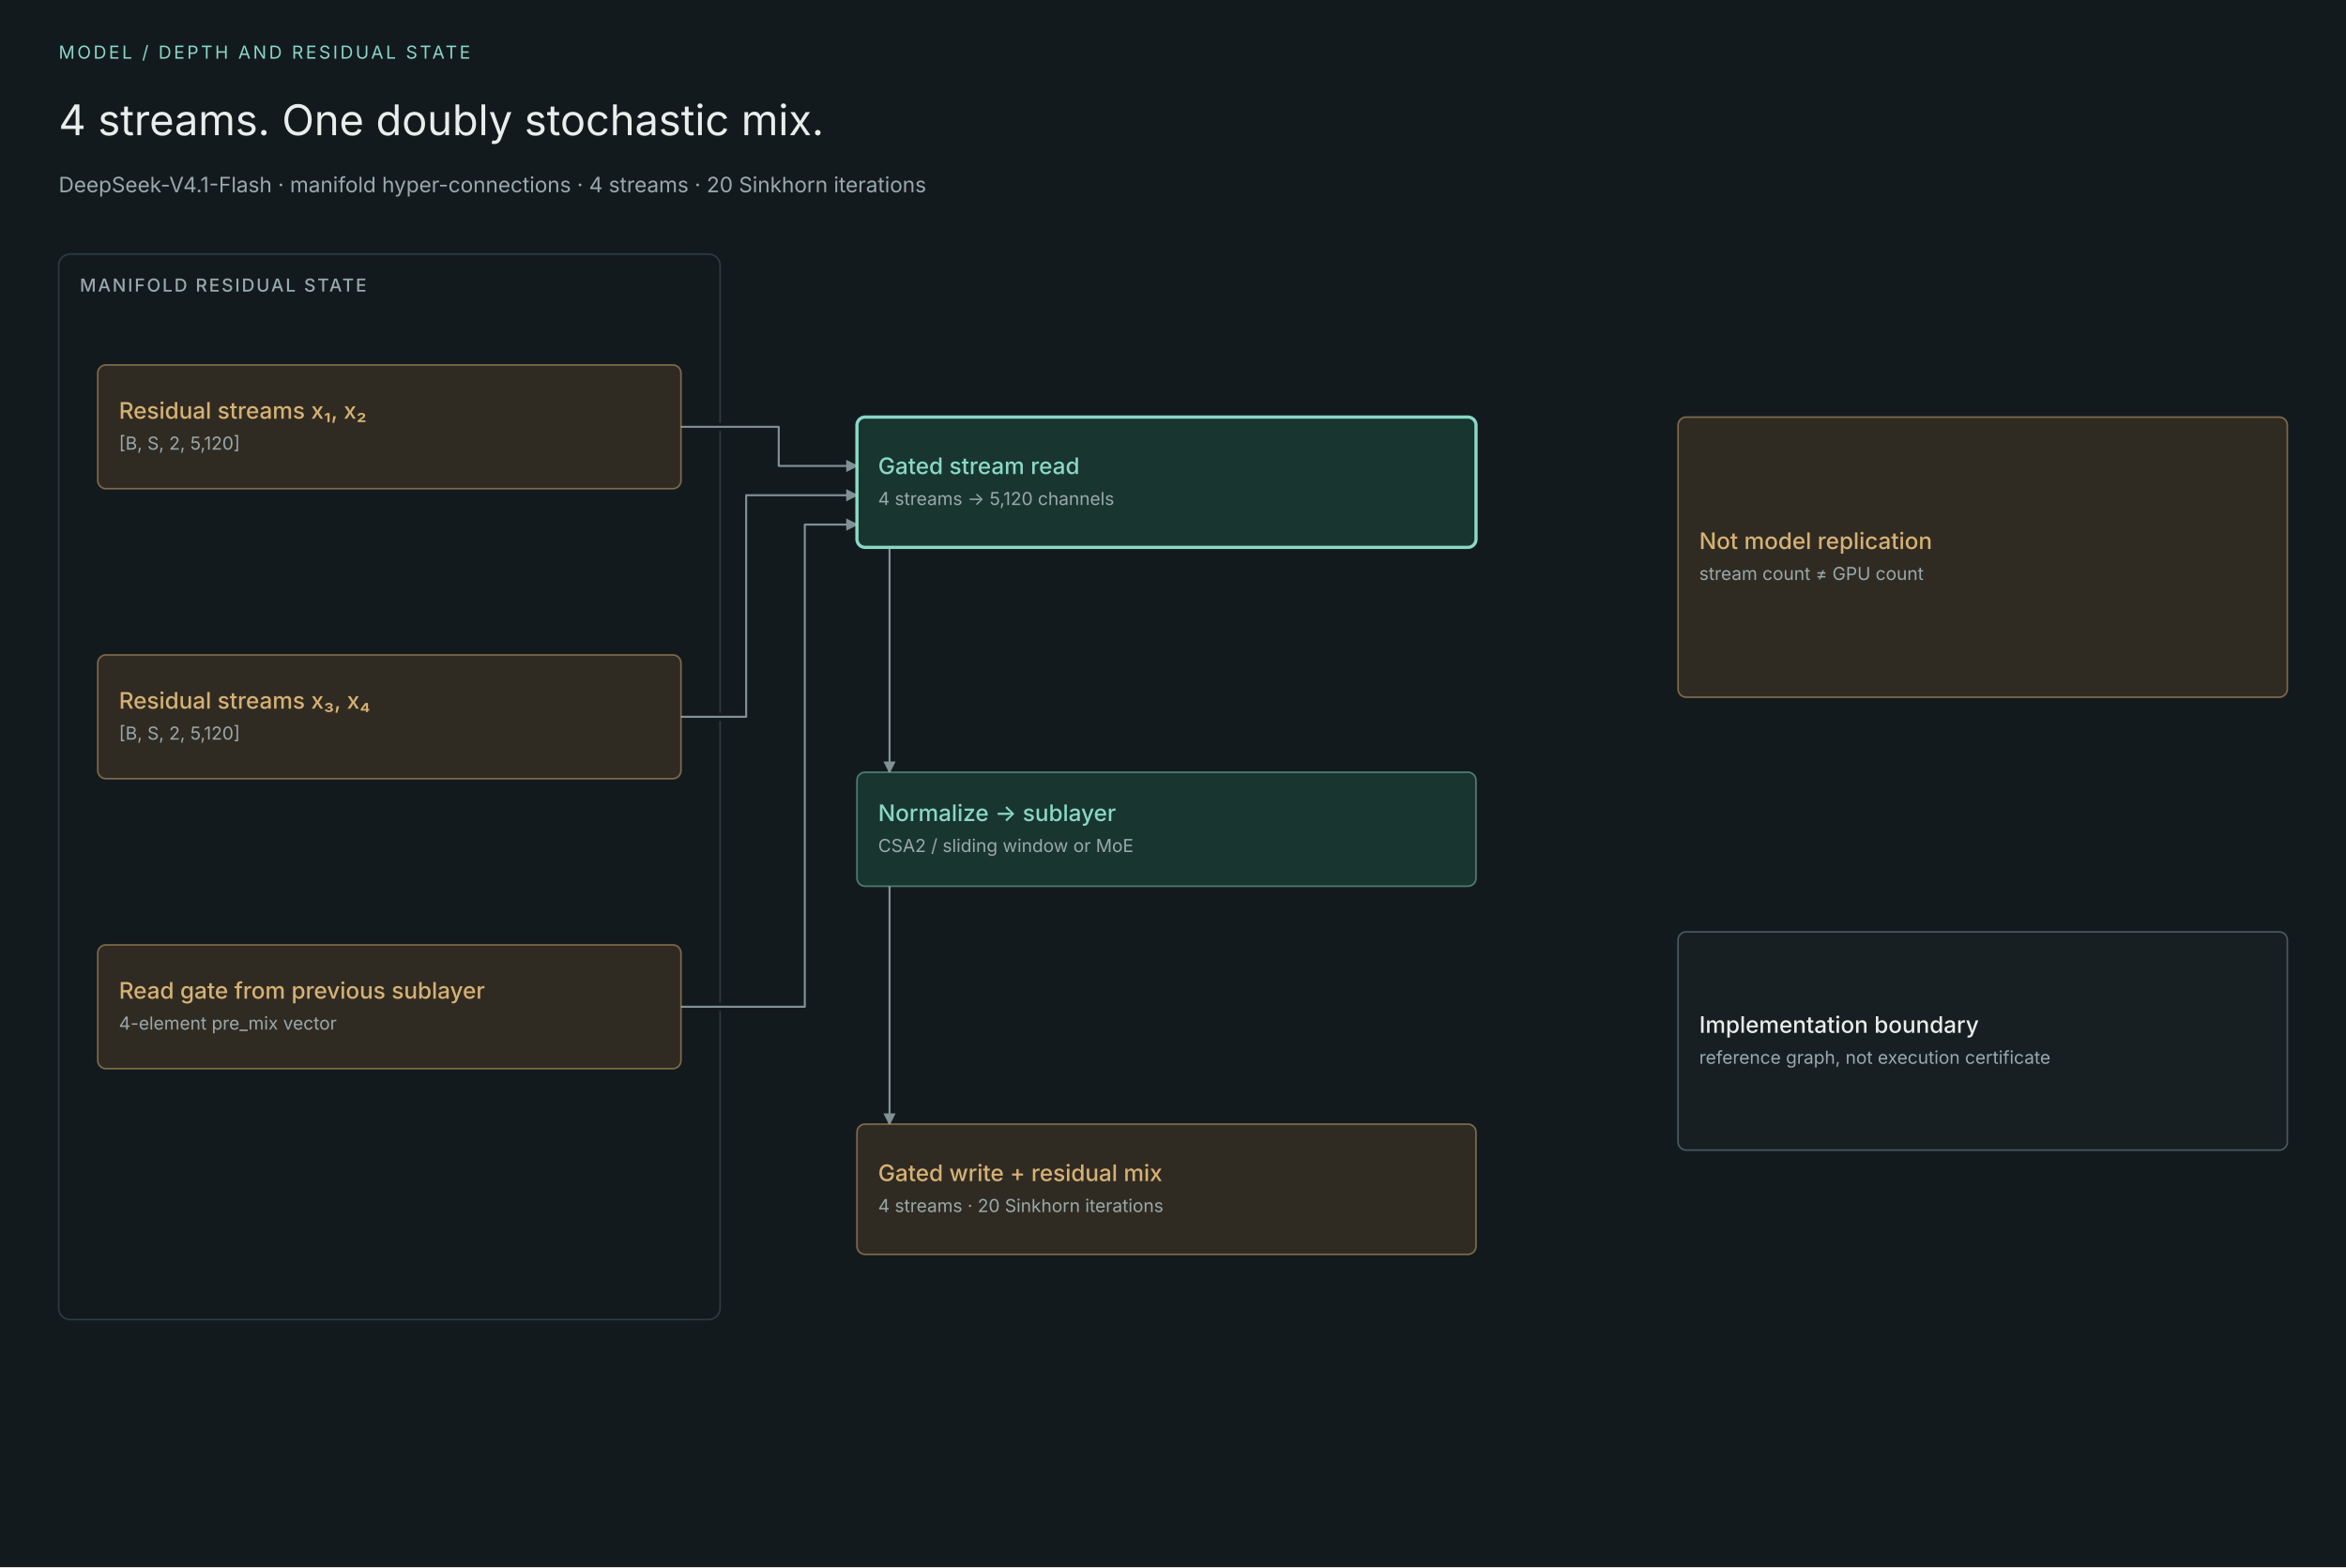
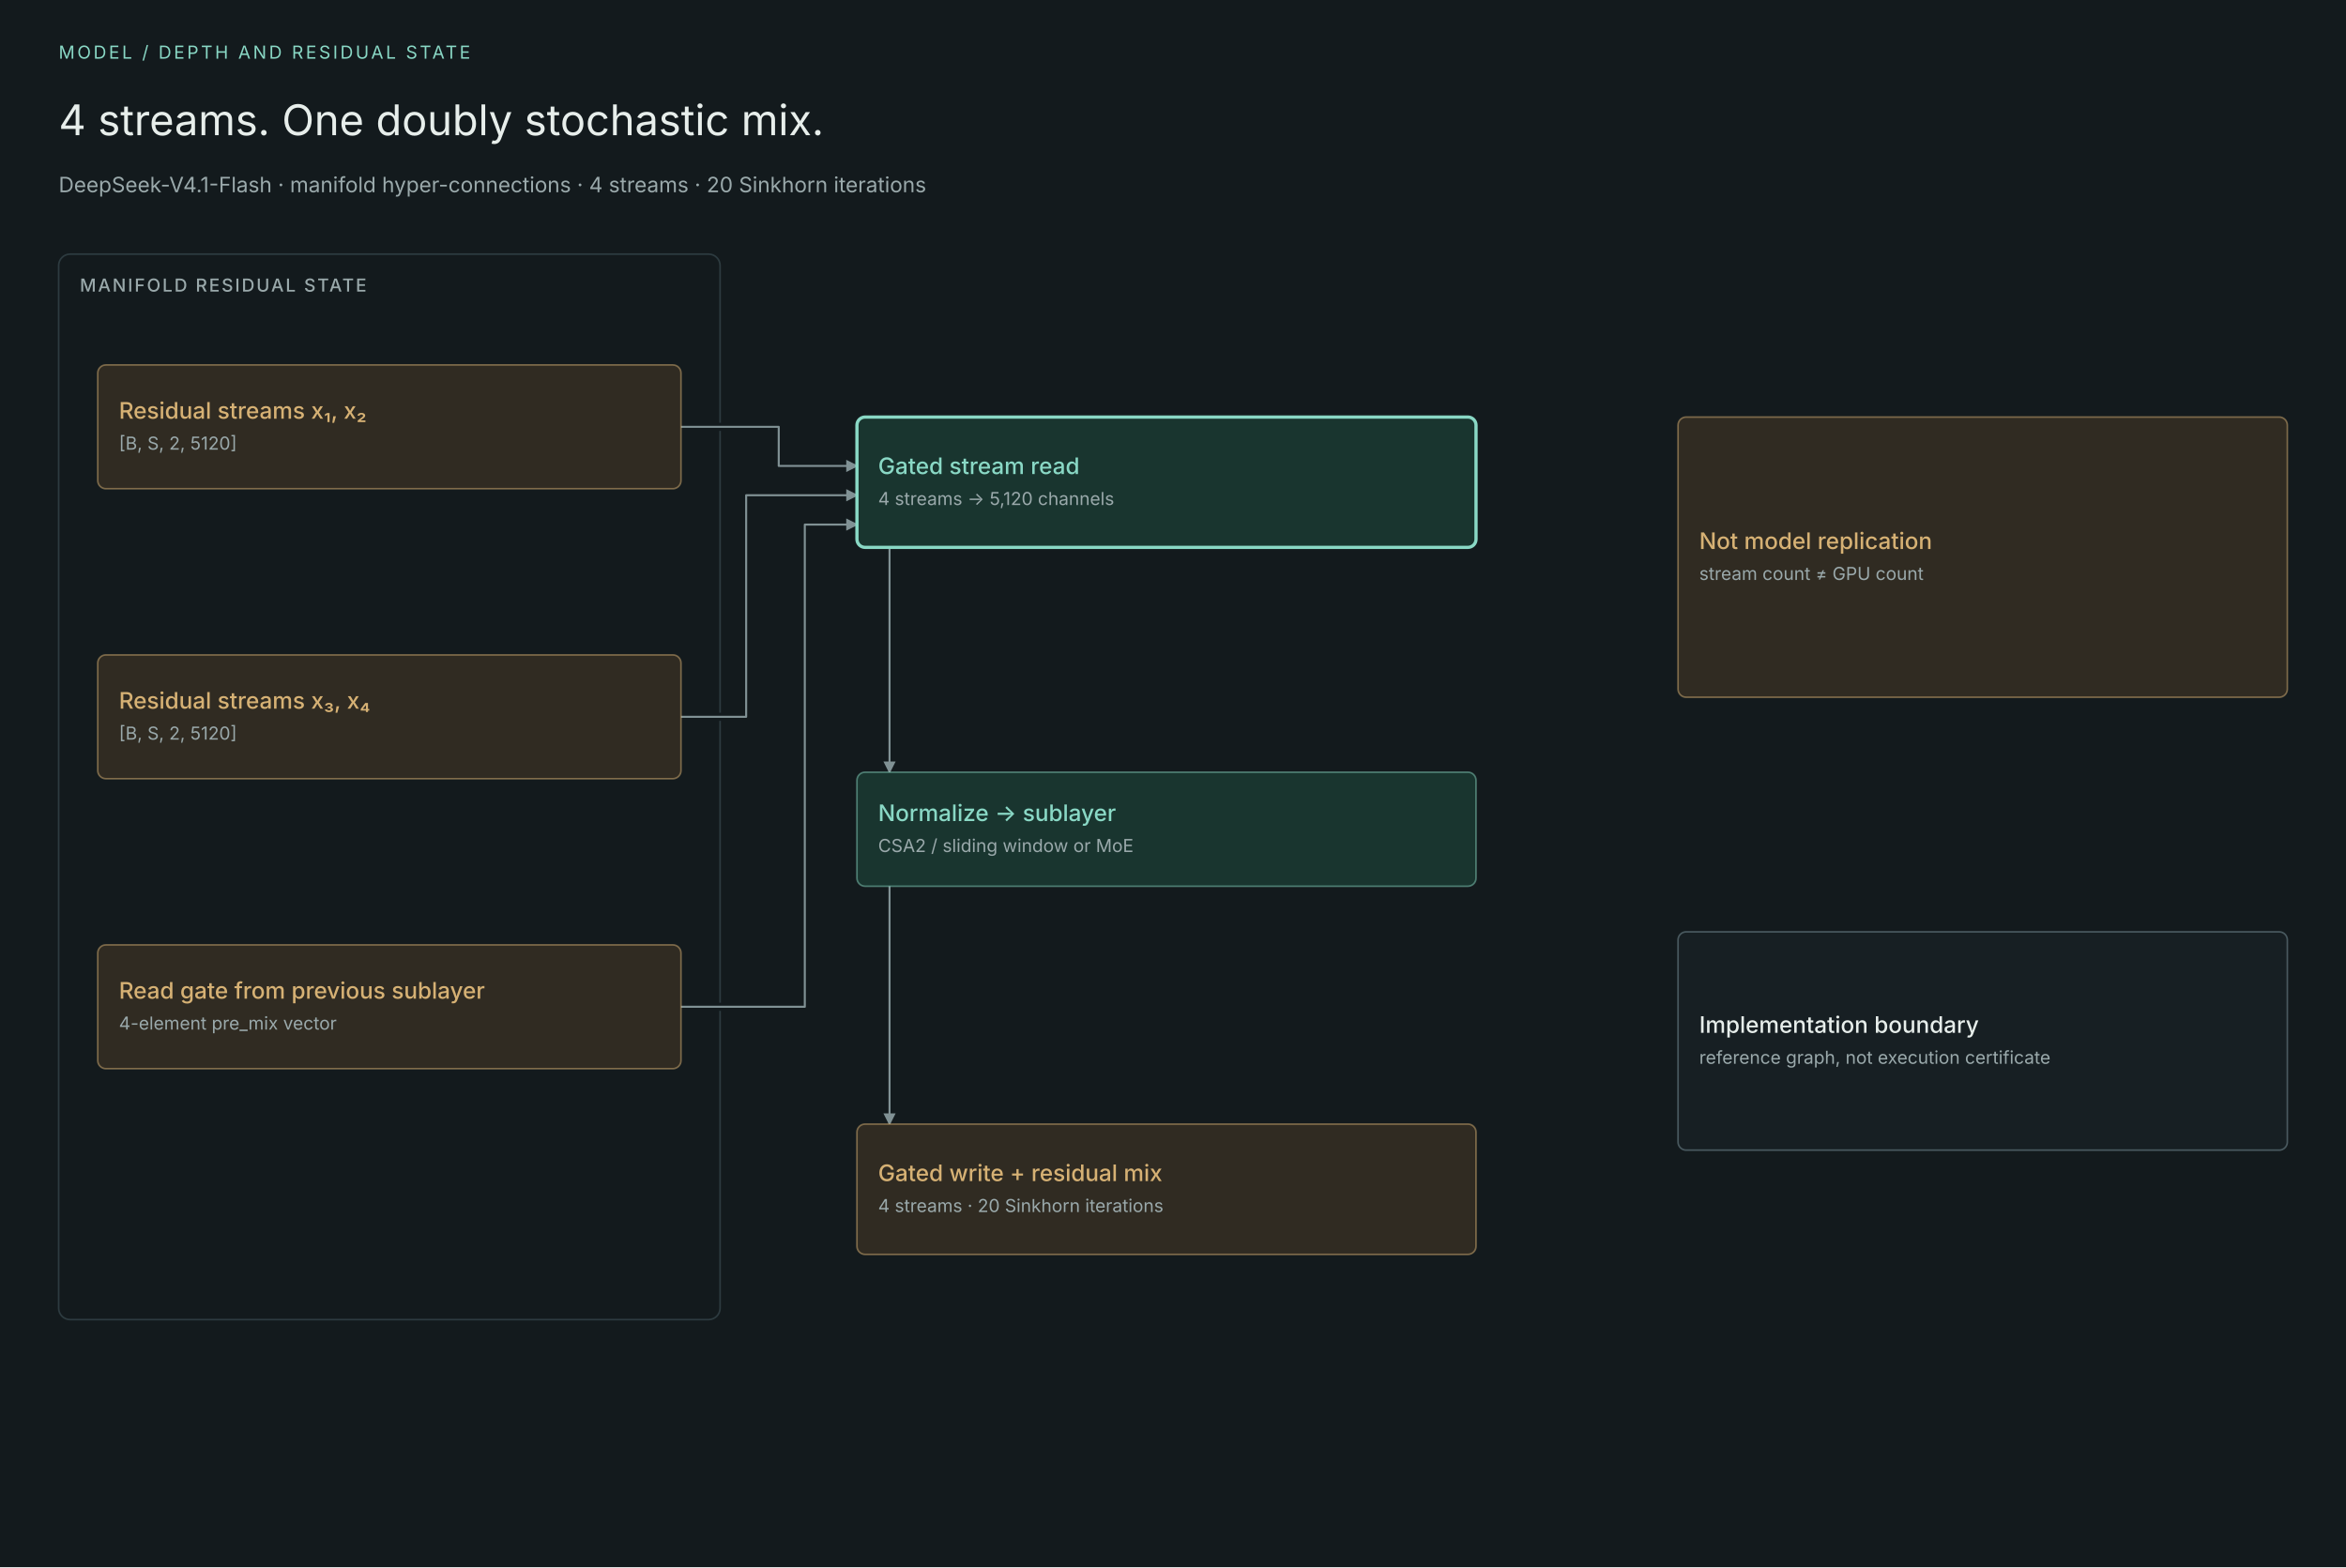
<svg xmlns="http://www.w3.org/2000/svg" class="schematic" id="schematic" viewBox="0 0 1440 962" role="group" aria-label="DeepSeek V4.1 Flash Architecture schematic" style="fill:rgb(0, 0, 0);fill-opacity:1;stroke:none;stroke-width:1px;stroke-opacity:1;stroke-dasharray:none;stroke-linecap:butt;stroke-linejoin:miter;font-family:Inter, -apple-system, &quot;system-ui&quot;, &quot;Segoe UI&quot;, Arial, sans-serif;font-size:14px;font-weight:400;letter-spacing:normal;text-anchor:start;opacity:1" width="1440" height="962">
  <defs style="fill:rgb(0, 0, 0);fill-opacity:1;stroke:none;stroke-width:1px;stroke-opacity:1;stroke-dasharray:none;stroke-linecap:butt;stroke-linejoin:miter;font-family:Inter, -apple-system, &quot;system-ui&quot;, &quot;Segoe UI&quot;, Arial, sans-serif;font-size:14px;font-weight:400;letter-spacing:normal;text-anchor:start;opacity:1">
    <marker id="arrow-flow" viewBox="0 0 8 8" refX="7" refY="4" markerWidth="6" markerHeight="6" orient="auto-start-reverse" style="fill:rgb(0, 0, 0);fill-opacity:1;stroke:none;stroke-width:1px;stroke-opacity:1;stroke-dasharray:none;stroke-linecap:butt;stroke-linejoin:miter;font-family:Inter, -apple-system, &quot;system-ui&quot;, &quot;Segoe UI&quot;, Arial, sans-serif;font-size:14px;font-weight:400;letter-spacing:normal;text-anchor:start;opacity:1">
      <path d="M 0 0 L 8 4 L 0 8 Z" style="fill:rgb(128, 145, 148);fill-opacity:1;stroke:none;stroke-width:1px;stroke-opacity:1;stroke-dasharray:none;stroke-linecap:butt;stroke-linejoin:miter;font-family:Inter, -apple-system, &quot;system-ui&quot;, &quot;Segoe UI&quot;, Arial, sans-serif;font-size:14px;font-weight:400;letter-spacing:normal;text-anchor:start;opacity:1" />
    </marker>
    <marker id="arrow-state" viewBox="0 0 8 8" refX="7" refY="4" markerWidth="6" markerHeight="6" orient="auto-start-reverse" style="fill:rgb(0, 0, 0);fill-opacity:1;stroke:none;stroke-width:1px;stroke-opacity:1;stroke-dasharray:none;stroke-linecap:butt;stroke-linejoin:miter;font-family:Inter, -apple-system, &quot;system-ui&quot;, &quot;Segoe UI&quot;, Arial, sans-serif;font-size:14px;font-weight:400;letter-spacing:normal;text-anchor:start;opacity:1">
      <path d="M 0 0 L 8 4 L 0 8 Z" style="fill:rgb(214, 177, 116);fill-opacity:1;stroke:none;stroke-width:1px;stroke-opacity:1;stroke-dasharray:none;stroke-linecap:butt;stroke-linejoin:miter;font-family:Inter, -apple-system, &quot;system-ui&quot;, &quot;Segoe UI&quot;, Arial, sans-serif;font-size:14px;font-weight:400;letter-spacing:normal;text-anchor:start;opacity:1" />
    </marker>
    <marker id="arrow-residual" viewBox="0 0 8 8" refX="7" refY="4" markerWidth="6" markerHeight="6" orient="auto-start-reverse" style="fill:rgb(0, 0, 0);fill-opacity:1;stroke:none;stroke-width:1px;stroke-opacity:1;stroke-dasharray:none;stroke-linecap:butt;stroke-linejoin:miter;font-family:Inter, -apple-system, &quot;system-ui&quot;, &quot;Segoe UI&quot;, Arial, sans-serif;font-size:14px;font-weight:400;letter-spacing:normal;text-anchor:start;opacity:1">
      <path d="M 0 0 L 8 4 L 0 8 Z" style="fill:rgb(128, 145, 148);fill-opacity:1;stroke:none;stroke-width:1px;stroke-opacity:1;stroke-dasharray:none;stroke-linecap:butt;stroke-linejoin:miter;font-family:Inter, -apple-system, &quot;system-ui&quot;, &quot;Segoe UI&quot;, Arial, sans-serif;font-size:14px;font-weight:400;letter-spacing:normal;text-anchor:start;opacity:1" />
    </marker>
    <marker id="arrow-comm" viewBox="0 0 8 8" refX="7" refY="4" markerWidth="6" markerHeight="6" orient="auto-start-reverse" style="fill:rgb(0, 0, 0);fill-opacity:1;stroke:none;stroke-width:1px;stroke-opacity:1;stroke-dasharray:none;stroke-linecap:butt;stroke-linejoin:miter;font-family:Inter, -apple-system, &quot;system-ui&quot;, &quot;Segoe UI&quot;, Arial, sans-serif;font-size:14px;font-weight:400;letter-spacing:normal;text-anchor:start;opacity:1">
      <path d="M 0 0 L 8 4 L 0 8 Z" style="fill:rgb(183, 167, 228);fill-opacity:1;stroke:none;stroke-width:1px;stroke-opacity:1;stroke-dasharray:none;stroke-linecap:butt;stroke-linejoin:miter;font-family:Inter, -apple-system, &quot;system-ui&quot;, &quot;Segoe UI&quot;, Arial, sans-serif;font-size:14px;font-weight:400;letter-spacing:normal;text-anchor:start;opacity:1" />
    </marker>
    <marker id="arrow-control" viewBox="0 0 8 8" refX="7" refY="4" markerWidth="6" markerHeight="6" orient="auto-start-reverse" style="fill:rgb(0, 0, 0);fill-opacity:1;stroke:none;stroke-width:1px;stroke-opacity:1;stroke-dasharray:none;stroke-linecap:butt;stroke-linejoin:miter;font-family:Inter, -apple-system, &quot;system-ui&quot;, &quot;Segoe UI&quot;, Arial, sans-serif;font-size:14px;font-weight:400;letter-spacing:normal;text-anchor:start;opacity:1">
      <path d="M 0 0 L 8 4 L 0 8 Z" style="fill:rgb(128, 145, 148);fill-opacity:1;stroke:none;stroke-width:1px;stroke-opacity:1;stroke-dasharray:none;stroke-linecap:butt;stroke-linejoin:miter;font-family:Inter, -apple-system, &quot;system-ui&quot;, &quot;Segoe UI&quot;, Arial, sans-serif;font-size:14px;font-weight:400;letter-spacing:normal;text-anchor:start;opacity:1" />
    </marker>
    <marker id="arrow-delay" viewBox="0 0 8 8" refX="7" refY="4" markerWidth="6" markerHeight="6" orient="auto-start-reverse" style="fill:rgb(0, 0, 0);fill-opacity:1;stroke:none;stroke-width:1px;stroke-opacity:1;stroke-dasharray:none;stroke-linecap:butt;stroke-linejoin:miter;font-family:Inter, -apple-system, &quot;system-ui&quot;, &quot;Segoe UI&quot;, Arial, sans-serif;font-size:14px;font-weight:400;letter-spacing:normal;text-anchor:start;opacity:1">
      <path d="M 0 0 L 8 4 L 0 8 Z" style="fill:rgb(214, 177, 116);fill-opacity:1;stroke:none;stroke-width:1px;stroke-opacity:1;stroke-dasharray:none;stroke-linecap:butt;stroke-linejoin:miter;font-family:Inter, -apple-system, &quot;system-ui&quot;, &quot;Segoe UI&quot;, Arial, sans-serif;font-size:14px;font-weight:400;letter-spacing:normal;text-anchor:start;opacity:1" />
    </marker>
    <marker id="arrow-host" viewBox="0 0 8 8" refX="7" refY="4" markerWidth="6" markerHeight="6" orient="auto-start-reverse" style="fill:rgb(0, 0, 0);fill-opacity:1;stroke:none;stroke-width:1px;stroke-opacity:1;stroke-dasharray:none;stroke-linecap:butt;stroke-linejoin:miter;font-family:Inter, -apple-system, &quot;system-ui&quot;, &quot;Segoe UI&quot;, Arial, sans-serif;font-size:14px;font-weight:400;letter-spacing:normal;text-anchor:start;opacity:1">
      <path d="M 0 0 L 8 4 L 0 8 Z" style="fill:rgb(128, 145, 148);fill-opacity:1;stroke:none;stroke-width:1px;stroke-opacity:1;stroke-dasharray:none;stroke-linecap:butt;stroke-linejoin:miter;font-family:Inter, -apple-system, &quot;system-ui&quot;, &quot;Segoe UI&quot;, Arial, sans-serif;font-size:14px;font-weight:400;letter-spacing:normal;text-anchor:start;opacity:1" />
    </marker>
    <marker id="arrow-nvlink" viewBox="0 0 8 8" refX="7" refY="4" markerWidth="6" markerHeight="6" orient="auto-start-reverse" style="fill:rgb(0, 0, 0);fill-opacity:1;stroke:none;stroke-width:1px;stroke-opacity:1;stroke-dasharray:none;stroke-linecap:butt;stroke-linejoin:miter;font-family:Inter, -apple-system, &quot;system-ui&quot;, &quot;Segoe UI&quot;, Arial, sans-serif;font-size:14px;font-weight:400;letter-spacing:normal;text-anchor:start;opacity:1">
      <path d="M 0 0 L 8 4 L 0 8 Z" style="fill:rgb(128, 145, 148);fill-opacity:1;stroke:none;stroke-width:1px;stroke-opacity:1;stroke-dasharray:none;stroke-linecap:butt;stroke-linejoin:miter;font-family:Inter, -apple-system, &quot;system-ui&quot;, &quot;Segoe UI&quot;, Arial, sans-serif;font-size:14px;font-weight:400;letter-spacing:normal;text-anchor:start;opacity:1" />
    </marker>
    <marker id="arrow-inactive" viewBox="0 0 8 8" refX="7" refY="4" markerWidth="6" markerHeight="6" orient="auto-start-reverse" style="fill:rgb(0, 0, 0);fill-opacity:1;stroke:none;stroke-width:1px;stroke-opacity:1;stroke-dasharray:none;stroke-linecap:butt;stroke-linejoin:miter;font-family:Inter, -apple-system, &quot;system-ui&quot;, &quot;Segoe UI&quot;, Arial, sans-serif;font-size:14px;font-weight:400;letter-spacing:normal;text-anchor:start;opacity:1">
      <path d="M 0 0 L 8 4 L 0 8 Z" style="fill:rgb(128, 145, 148);fill-opacity:1;stroke:none;stroke-width:1px;stroke-opacity:1;stroke-dasharray:none;stroke-linecap:butt;stroke-linejoin:miter;font-family:Inter, -apple-system, &quot;system-ui&quot;, &quot;Segoe UI&quot;, Arial, sans-serif;font-size:14px;font-weight:400;letter-spacing:normal;text-anchor:start;opacity:1" />
    </marker>
  </defs>
  <rect class="canvas-bg" width="1440" height="962" style="fill:rgb(19, 26, 29);fill-opacity:1;stroke:none;stroke-width:1px;stroke-opacity:1;stroke-dasharray:none;stroke-linecap:butt;stroke-linejoin:miter;font-family:Inter, -apple-system, &quot;system-ui&quot;, &quot;Segoe UI&quot;, Arial, sans-serif;font-size:14px;font-weight:400;letter-spacing:normal;text-anchor:start;opacity:1" />
  <g class="diagram-group" data-group="depth-state" style="fill:rgb(0, 0, 0);fill-opacity:1;stroke:none;stroke-width:1px;stroke-opacity:1;stroke-dasharray:none;stroke-linecap:butt;stroke-linejoin:miter;font-family:Inter, -apple-system, &quot;system-ui&quot;, &quot;Segoe UI&quot;, Arial, sans-serif;font-size:14px;font-weight:400;letter-spacing:normal;text-anchor:start;opacity:1">
    <rect class="group-box" x="36" y="156" width="406" height="654" rx="7" style="fill:none;fill-opacity:1;stroke:rgb(45, 59, 64);stroke-width:1px;stroke-opacity:1;stroke-dasharray:none;stroke-linecap:butt;stroke-linejoin:miter;font-family:Inter, -apple-system, &quot;system-ui&quot;, &quot;Segoe UI&quot;, Arial, sans-serif;font-size:14px;font-weight:400;letter-spacing:normal;text-anchor:start;opacity:1" />
    <text class="group-title" x="49" y="179" style="fill:rgb(154, 169, 171);fill-opacity:1;stroke:none;stroke-width:1px;stroke-opacity:1;stroke-dasharray:none;stroke-linecap:butt;stroke-linejoin:miter;font-family:Inter, -apple-system, &quot;system-ui&quot;, &quot;Segoe UI&quot;, Arial, sans-serif;font-size:11px;font-weight:500;letter-spacing:1.1px;text-anchor:start;opacity:1">MANIFOLD RESIDUAL STATE</text>
  </g>
  <g class="edge  " data-edge="wire-0" style="fill:rgb(0, 0, 0);fill-opacity:1;stroke:none;stroke-width:1px;stroke-opacity:1;stroke-dasharray:none;stroke-linecap:butt;stroke-linejoin:miter;font-family:Inter, -apple-system, &quot;system-ui&quot;, &quot;Segoe UI&quot;, Arial, sans-serif;font-size:14px;font-weight:400;letter-spacing:normal;text-anchor:start;opacity:1">
    <path class="wire-halo" d="M418 262 L478 262 L478 286 L526 286" style="fill:none;fill-opacity:1;stroke:rgb(19, 26, 29);stroke-width:5px;stroke-opacity:1;stroke-dasharray:none;stroke-linecap:butt;stroke-linejoin:round;font-family:Inter, -apple-system, &quot;system-ui&quot;, &quot;Segoe UI&quot;, Arial, sans-serif;font-size:14px;font-weight:400;letter-spacing:normal;text-anchor:start;opacity:1" />
    <path class="wire flow" d="M418 262 L478 262 L478 286 L526 286" marker-end="url(#arrow-flow)" style="fill:none;fill-opacity:1;stroke:rgb(128, 145, 148);stroke-width:1.25px;stroke-opacity:1;stroke-dasharray:none;stroke-linecap:round;stroke-linejoin:round;font-family:Inter, -apple-system, &quot;system-ui&quot;, &quot;Segoe UI&quot;, Arial, sans-serif;font-size:14px;font-weight:400;letter-spacing:normal;text-anchor:start;opacity:1" />
  </g>
  <g class="edge  " data-edge="wire-1" style="fill:rgb(0, 0, 0);fill-opacity:1;stroke:none;stroke-width:1px;stroke-opacity:1;stroke-dasharray:none;stroke-linecap:butt;stroke-linejoin:miter;font-family:Inter, -apple-system, &quot;system-ui&quot;, &quot;Segoe UI&quot;, Arial, sans-serif;font-size:14px;font-weight:400;letter-spacing:normal;text-anchor:start;opacity:1">
    <path class="wire-halo" d="M418 440 L458 440 L458 304 L526 304" style="fill:none;fill-opacity:1;stroke:rgb(19, 26, 29);stroke-width:5px;stroke-opacity:1;stroke-dasharray:none;stroke-linecap:butt;stroke-linejoin:round;font-family:Inter, -apple-system, &quot;system-ui&quot;, &quot;Segoe UI&quot;, Arial, sans-serif;font-size:14px;font-weight:400;letter-spacing:normal;text-anchor:start;opacity:1" />
    <path class="wire flow" d="M418 440 L458 440 L458 304 L526 304" marker-end="url(#arrow-flow)" style="fill:none;fill-opacity:1;stroke:rgb(128, 145, 148);stroke-width:1.25px;stroke-opacity:1;stroke-dasharray:none;stroke-linecap:round;stroke-linejoin:round;font-family:Inter, -apple-system, &quot;system-ui&quot;, &quot;Segoe UI&quot;, Arial, sans-serif;font-size:14px;font-weight:400;letter-spacing:normal;text-anchor:start;opacity:1" />
  </g>
  <g class="edge  " data-edge="wire-2" style="fill:rgb(0, 0, 0);fill-opacity:1;stroke:none;stroke-width:1px;stroke-opacity:1;stroke-dasharray:none;stroke-linecap:butt;stroke-linejoin:miter;font-family:Inter, -apple-system, &quot;system-ui&quot;, &quot;Segoe UI&quot;, Arial, sans-serif;font-size:14px;font-weight:400;letter-spacing:normal;text-anchor:start;opacity:1">
    <path class="wire-halo" d="M418 618 L494 618 L494 322 L526 322" style="fill:none;fill-opacity:1;stroke:rgb(19, 26, 29);stroke-width:5px;stroke-opacity:1;stroke-dasharray:none;stroke-linecap:butt;stroke-linejoin:round;font-family:Inter, -apple-system, &quot;system-ui&quot;, &quot;Segoe UI&quot;, Arial, sans-serif;font-size:14px;font-weight:400;letter-spacing:normal;text-anchor:start;opacity:1" />
    <path class="wire flow" d="M418 618 L494 618 L494 322 L526 322" marker-end="url(#arrow-flow)" style="fill:none;fill-opacity:1;stroke:rgb(128, 145, 148);stroke-width:1.25px;stroke-opacity:1;stroke-dasharray:none;stroke-linecap:round;stroke-linejoin:round;font-family:Inter, -apple-system, &quot;system-ui&quot;, &quot;Segoe UI&quot;, Arial, sans-serif;font-size:14px;font-weight:400;letter-spacing:normal;text-anchor:start;opacity:1" />
  </g>
  <g class="edge  " data-edge="wire-3" style="fill:rgb(0, 0, 0);fill-opacity:1;stroke:none;stroke-width:1px;stroke-opacity:1;stroke-dasharray:none;stroke-linecap:butt;stroke-linejoin:miter;font-family:Inter, -apple-system, &quot;system-ui&quot;, &quot;Segoe UI&quot;, Arial, sans-serif;font-size:14px;font-weight:400;letter-spacing:normal;text-anchor:start;opacity:1">
    <path class="wire-halo" d="M546 336 L546 474" style="fill:none;fill-opacity:1;stroke:rgb(19, 26, 29);stroke-width:5px;stroke-opacity:1;stroke-dasharray:none;stroke-linecap:butt;stroke-linejoin:round;font-family:Inter, -apple-system, &quot;system-ui&quot;, &quot;Segoe UI&quot;, Arial, sans-serif;font-size:14px;font-weight:400;letter-spacing:normal;text-anchor:start;opacity:1" />
    <path class="wire flow" d="M546 336 L546 474" marker-end="url(#arrow-flow)" style="fill:none;fill-opacity:1;stroke:rgb(128, 145, 148);stroke-width:1.25px;stroke-opacity:1;stroke-dasharray:none;stroke-linecap:round;stroke-linejoin:round;font-family:Inter, -apple-system, &quot;system-ui&quot;, &quot;Segoe UI&quot;, Arial, sans-serif;font-size:14px;font-weight:400;letter-spacing:normal;text-anchor:start;opacity:1" />
  </g>
  <g class="edge  " data-edge="wire-4" style="fill:rgb(0, 0, 0);fill-opacity:1;stroke:none;stroke-width:1px;stroke-opacity:1;stroke-dasharray:none;stroke-linecap:butt;stroke-linejoin:miter;font-family:Inter, -apple-system, &quot;system-ui&quot;, &quot;Segoe UI&quot;, Arial, sans-serif;font-size:14px;font-weight:400;letter-spacing:normal;text-anchor:start;opacity:1">
    <path class="wire-halo" d="M546 544 L546 690" style="fill:none;fill-opacity:1;stroke:rgb(19, 26, 29);stroke-width:5px;stroke-opacity:1;stroke-dasharray:none;stroke-linecap:butt;stroke-linejoin:round;font-family:Inter, -apple-system, &quot;system-ui&quot;, &quot;Segoe UI&quot;, Arial, sans-serif;font-size:14px;font-weight:400;letter-spacing:normal;text-anchor:start;opacity:1" />
    <path class="wire flow" d="M546 544 L546 690" marker-end="url(#arrow-flow)" style="fill:none;fill-opacity:1;stroke:rgb(128, 145, 148);stroke-width:1.25px;stroke-opacity:1;stroke-dasharray:none;stroke-linecap:round;stroke-linejoin:round;font-family:Inter, -apple-system, &quot;system-ui&quot;, &quot;Segoe UI&quot;, Arial, sans-serif;font-size:14px;font-weight:400;letter-spacing:normal;text-anchor:start;opacity:1" />
  </g>
-   <g class="node op state    " data-node="depth-0" role="button" aria-label="Residual streams x₁, x₂ — [B, S, 2, 5,120]" style="fill:rgb(0, 0, 0);fill-opacity:1;stroke:none;stroke-width:1px;stroke-opacity:1;stroke-dasharray:none;stroke-linecap:butt;stroke-linejoin:miter;font-family:Inter, -apple-system, &quot;system-ui&quot;, &quot;Segoe UI&quot;, Arial, sans-serif;font-size:14px;font-weight:400;letter-spacing:normal;text-anchor:start;opacity:1">
+   <g class="node op state    " data-node="depth-0" role="button" aria-label="Residual streams x₁, x₂ — [B, S, 2, 5120]" style="fill:rgb(0, 0, 0);fill-opacity:1;stroke:none;stroke-width:1px;stroke-opacity:1;stroke-dasharray:none;stroke-linecap:butt;stroke-linejoin:miter;font-family:Inter, -apple-system, &quot;system-ui&quot;, &quot;Segoe UI&quot;, Arial, sans-serif;font-size:14px;font-weight:400;letter-spacing:normal;text-anchor:start;opacity:1">
    <rect class="node-box" x="60" y="224" width="358" height="76" rx="5" style="fill:rgb(48, 43, 34);fill-opacity:1;stroke:rgb(214, 177, 116);stroke-width:1px;stroke-opacity:0.5;stroke-dasharray:none;stroke-linecap:butt;stroke-linejoin:miter;font-family:Inter, -apple-system, &quot;system-ui&quot;, &quot;Segoe UI&quot;, Arial, sans-serif;font-size:14px;font-weight:400;letter-spacing:normal;text-anchor:start;opacity:1" />
    <text class="node-title" x="73" y="257" style="fill:rgb(214, 177, 116);fill-opacity:1;stroke:none;stroke-width:1px;stroke-opacity:1;stroke-dasharray:none;stroke-linecap:butt;stroke-linejoin:miter;font-family:Inter, -apple-system, &quot;system-ui&quot;, &quot;Segoe UI&quot;, Arial, sans-serif;font-size:14px;font-weight:550;letter-spacing:normal;text-anchor:start;opacity:1">Residual streams x₁, x₂</text>
-     <text class="node-sub" x="73" y="276" style="fill:rgb(154, 169, 171);fill-opacity:1;stroke:none;stroke-width:1px;stroke-opacity:1;stroke-dasharray:none;stroke-linecap:butt;stroke-linejoin:miter;font-family:Inter, -apple-system, &quot;system-ui&quot;, &quot;Segoe UI&quot;, Arial, sans-serif;font-size:11px;font-weight:400;letter-spacing:normal;text-anchor:start;opacity:1">[B, S, 2, 5,120]</text>
+     <text class="node-sub" x="73" y="276" style="fill:rgb(154, 169, 171);fill-opacity:1;stroke:none;stroke-width:1px;stroke-opacity:1;stroke-dasharray:none;stroke-linecap:butt;stroke-linejoin:miter;font-family:Inter, -apple-system, &quot;system-ui&quot;, &quot;Segoe UI&quot;, Arial, sans-serif;font-size:11px;font-weight:400;letter-spacing:normal;text-anchor:start;opacity:1">[B, S, 2, 5120]</text>
  </g>
-   <g class="node op state    " data-node="depth-1" role="button" aria-label="Residual streams x₃, x₄ — [B, S, 2, 5,120]" style="fill:rgb(0, 0, 0);fill-opacity:1;stroke:none;stroke-width:1px;stroke-opacity:1;stroke-dasharray:none;stroke-linecap:butt;stroke-linejoin:miter;font-family:Inter, -apple-system, &quot;system-ui&quot;, &quot;Segoe UI&quot;, Arial, sans-serif;font-size:14px;font-weight:400;letter-spacing:normal;text-anchor:start;opacity:1">
+   <g class="node op state    " data-node="depth-1" role="button" aria-label="Residual streams x₃, x₄ — [B, S, 2, 5120]" style="fill:rgb(0, 0, 0);fill-opacity:1;stroke:none;stroke-width:1px;stroke-opacity:1;stroke-dasharray:none;stroke-linecap:butt;stroke-linejoin:miter;font-family:Inter, -apple-system, &quot;system-ui&quot;, &quot;Segoe UI&quot;, Arial, sans-serif;font-size:14px;font-weight:400;letter-spacing:normal;text-anchor:start;opacity:1">
    <rect class="node-box" x="60" y="402" width="358" height="76" rx="5" style="fill:rgb(48, 43, 34);fill-opacity:1;stroke:rgb(214, 177, 116);stroke-width:1px;stroke-opacity:0.5;stroke-dasharray:none;stroke-linecap:butt;stroke-linejoin:miter;font-family:Inter, -apple-system, &quot;system-ui&quot;, &quot;Segoe UI&quot;, Arial, sans-serif;font-size:14px;font-weight:400;letter-spacing:normal;text-anchor:start;opacity:1" />
    <text class="node-title" x="73" y="435" style="fill:rgb(214, 177, 116);fill-opacity:1;stroke:none;stroke-width:1px;stroke-opacity:1;stroke-dasharray:none;stroke-linecap:butt;stroke-linejoin:miter;font-family:Inter, -apple-system, &quot;system-ui&quot;, &quot;Segoe UI&quot;, Arial, sans-serif;font-size:14px;font-weight:550;letter-spacing:normal;text-anchor:start;opacity:1">Residual streams x₃, x₄</text>
-     <text class="node-sub" x="73" y="454" style="fill:rgb(154, 169, 171);fill-opacity:1;stroke:none;stroke-width:1px;stroke-opacity:1;stroke-dasharray:none;stroke-linecap:butt;stroke-linejoin:miter;font-family:Inter, -apple-system, &quot;system-ui&quot;, &quot;Segoe UI&quot;, Arial, sans-serif;font-size:11px;font-weight:400;letter-spacing:normal;text-anchor:start;opacity:1">[B, S, 2, 5,120]</text>
+     <text class="node-sub" x="73" y="454" style="fill:rgb(154, 169, 171);fill-opacity:1;stroke:none;stroke-width:1px;stroke-opacity:1;stroke-dasharray:none;stroke-linecap:butt;stroke-linejoin:miter;font-family:Inter, -apple-system, &quot;system-ui&quot;, &quot;Segoe UI&quot;, Arial, sans-serif;font-size:11px;font-weight:400;letter-spacing:normal;text-anchor:start;opacity:1">[B, S, 2, 5120]</text>
  </g>
  <g class="node op state    " data-node="depth-2" role="button" aria-label="Read gate from previous sublayer — 4-element pre_mix vector" style="fill:rgb(0, 0, 0);fill-opacity:1;stroke:none;stroke-width:1px;stroke-opacity:1;stroke-dasharray:none;stroke-linecap:butt;stroke-linejoin:miter;font-family:Inter, -apple-system, &quot;system-ui&quot;, &quot;Segoe UI&quot;, Arial, sans-serif;font-size:14px;font-weight:400;letter-spacing:normal;text-anchor:start;opacity:1">
    <rect class="node-box" x="60" y="580" width="358" height="76" rx="5" style="fill:rgb(48, 43, 34);fill-opacity:1;stroke:rgb(214, 177, 116);stroke-width:1px;stroke-opacity:0.5;stroke-dasharray:none;stroke-linecap:butt;stroke-linejoin:miter;font-family:Inter, -apple-system, &quot;system-ui&quot;, &quot;Segoe UI&quot;, Arial, sans-serif;font-size:14px;font-weight:400;letter-spacing:normal;text-anchor:start;opacity:1" />
    <text class="node-title" x="73" y="613" style="fill:rgb(214, 177, 116);fill-opacity:1;stroke:none;stroke-width:1px;stroke-opacity:1;stroke-dasharray:none;stroke-linecap:butt;stroke-linejoin:miter;font-family:Inter, -apple-system, &quot;system-ui&quot;, &quot;Segoe UI&quot;, Arial, sans-serif;font-size:14px;font-weight:550;letter-spacing:normal;text-anchor:start;opacity:1">Read gate from previous sublayer</text>
    <text class="node-sub" x="73" y="632" style="fill:rgb(154, 169, 171);fill-opacity:1;stroke:none;stroke-width:1px;stroke-opacity:1;stroke-dasharray:none;stroke-linecap:butt;stroke-linejoin:miter;font-family:Inter, -apple-system, &quot;system-ui&quot;, &quot;Segoe UI&quot;, Arial, sans-serif;font-size:11px;font-weight:400;letter-spacing:normal;text-anchor:start;opacity:1">4-element pre_mix vector</text>
  </g>
  <g class="node op compute   selected " data-node="depth-read" role="button" aria-label="Gated stream read — 4 streams → 5,120 channels" style="fill:rgb(0, 0, 0);fill-opacity:1;stroke:none;stroke-width:1px;stroke-opacity:1;stroke-dasharray:none;stroke-linecap:butt;stroke-linejoin:miter;font-family:Inter, -apple-system, &quot;system-ui&quot;, &quot;Segoe UI&quot;, Arial, sans-serif;font-size:14px;font-weight:400;letter-spacing:normal;text-anchor:start;opacity:1">
    <rect class="node-box" x="526" y="256" width="380" height="80" rx="5" style="fill:rgb(25, 53, 47);fill-opacity:1;stroke:rgb(137, 216, 197);stroke-width:2px;stroke-opacity:1;stroke-dasharray:none;stroke-linecap:butt;stroke-linejoin:miter;font-family:Inter, -apple-system, &quot;system-ui&quot;, &quot;Segoe UI&quot;, Arial, sans-serif;font-size:14px;font-weight:400;letter-spacing:normal;text-anchor:start;opacity:1" />
    <text class="node-title" x="539" y="291" style="fill:rgb(137, 216, 197);fill-opacity:1;stroke:none;stroke-width:1px;stroke-opacity:1;stroke-dasharray:none;stroke-linecap:butt;stroke-linejoin:miter;font-family:Inter, -apple-system, &quot;system-ui&quot;, &quot;Segoe UI&quot;, Arial, sans-serif;font-size:14px;font-weight:550;letter-spacing:normal;text-anchor:start;opacity:1">Gated stream read</text>
    <text class="node-sub" x="539" y="310" style="fill:rgb(154, 169, 171);fill-opacity:1;stroke:none;stroke-width:1px;stroke-opacity:1;stroke-dasharray:none;stroke-linecap:butt;stroke-linejoin:miter;font-family:Inter, -apple-system, &quot;system-ui&quot;, &quot;Segoe UI&quot;, Arial, sans-serif;font-size:11px;font-weight:400;letter-spacing:normal;text-anchor:start;opacity:1">4 streams → 5,120 channels</text>
  </g>
  <g class="node op compute    " data-node="depth-compute" role="button" aria-label="Normalize → sublayer — CSA2 / sliding window or MoE" style="fill:rgb(0, 0, 0);fill-opacity:1;stroke:none;stroke-width:1px;stroke-opacity:1;stroke-dasharray:none;stroke-linecap:butt;stroke-linejoin:miter;font-family:Inter, -apple-system, &quot;system-ui&quot;, &quot;Segoe UI&quot;, Arial, sans-serif;font-size:14px;font-weight:400;letter-spacing:normal;text-anchor:start;opacity:1">
    <rect class="node-box" x="526" y="474" width="380" height="70" rx="5" style="fill:rgb(25, 53, 47);fill-opacity:1;stroke:rgb(137, 216, 197);stroke-width:1px;stroke-opacity:0.48;stroke-dasharray:none;stroke-linecap:butt;stroke-linejoin:miter;font-family:Inter, -apple-system, &quot;system-ui&quot;, &quot;Segoe UI&quot;, Arial, sans-serif;font-size:14px;font-weight:400;letter-spacing:normal;text-anchor:start;opacity:1" />
    <text class="node-title" x="539" y="504" style="fill:rgb(137, 216, 197);fill-opacity:1;stroke:none;stroke-width:1px;stroke-opacity:1;stroke-dasharray:none;stroke-linecap:butt;stroke-linejoin:miter;font-family:Inter, -apple-system, &quot;system-ui&quot;, &quot;Segoe UI&quot;, Arial, sans-serif;font-size:14px;font-weight:550;letter-spacing:normal;text-anchor:start;opacity:1">Normalize → sublayer</text>
    <text class="node-sub" x="539" y="523" style="fill:rgb(154, 169, 171);fill-opacity:1;stroke:none;stroke-width:1px;stroke-opacity:1;stroke-dasharray:none;stroke-linecap:butt;stroke-linejoin:miter;font-family:Inter, -apple-system, &quot;system-ui&quot;, &quot;Segoe UI&quot;, Arial, sans-serif;font-size:11px;font-weight:400;letter-spacing:normal;text-anchor:start;opacity:1">CSA2 / sliding window or MoE</text>
  </g>
  <g class="node op state    " data-node="depth-write" role="button" aria-label="Gated write + residual mix — 4 streams · 20 Sinkhorn iterations" style="fill:rgb(0, 0, 0);fill-opacity:1;stroke:none;stroke-width:1px;stroke-opacity:1;stroke-dasharray:none;stroke-linecap:butt;stroke-linejoin:miter;font-family:Inter, -apple-system, &quot;system-ui&quot;, &quot;Segoe UI&quot;, Arial, sans-serif;font-size:14px;font-weight:400;letter-spacing:normal;text-anchor:start;opacity:1">
    <rect class="node-box" x="526" y="690" width="380" height="80" rx="5" style="fill:rgb(48, 43, 34);fill-opacity:1;stroke:rgb(214, 177, 116);stroke-width:1px;stroke-opacity:0.5;stroke-dasharray:none;stroke-linecap:butt;stroke-linejoin:miter;font-family:Inter, -apple-system, &quot;system-ui&quot;, &quot;Segoe UI&quot;, Arial, sans-serif;font-size:14px;font-weight:400;letter-spacing:normal;text-anchor:start;opacity:1" />
    <text class="node-title" x="539" y="725" style="fill:rgb(214, 177, 116);fill-opacity:1;stroke:none;stroke-width:1px;stroke-opacity:1;stroke-dasharray:none;stroke-linecap:butt;stroke-linejoin:miter;font-family:Inter, -apple-system, &quot;system-ui&quot;, &quot;Segoe UI&quot;, Arial, sans-serif;font-size:14px;font-weight:550;letter-spacing:normal;text-anchor:start;opacity:1">Gated write + residual mix</text>
    <text class="node-sub" x="539" y="744" style="fill:rgb(154, 169, 171);fill-opacity:1;stroke:none;stroke-width:1px;stroke-opacity:1;stroke-dasharray:none;stroke-linecap:butt;stroke-linejoin:miter;font-family:Inter, -apple-system, &quot;system-ui&quot;, &quot;Segoe UI&quot;, Arial, sans-serif;font-size:11px;font-weight:400;letter-spacing:normal;text-anchor:start;opacity:1">4 streams · 20 Sinkhorn iterations</text>
  </g>
  <g class="node op state    " data-node="depth-warning" role="button" aria-label="Not model replication — stream count ≠ GPU count" style="fill:rgb(0, 0, 0);fill-opacity:1;stroke:none;stroke-width:1px;stroke-opacity:1;stroke-dasharray:none;stroke-linecap:butt;stroke-linejoin:miter;font-family:Inter, -apple-system, &quot;system-ui&quot;, &quot;Segoe UI&quot;, Arial, sans-serif;font-size:14px;font-weight:400;letter-spacing:normal;text-anchor:start;opacity:1">
    <rect class="node-box" x="1030" y="256" width="374" height="172" rx="5" style="fill:rgb(48, 43, 34);fill-opacity:1;stroke:rgb(214, 177, 116);stroke-width:1px;stroke-opacity:0.5;stroke-dasharray:none;stroke-linecap:butt;stroke-linejoin:miter;font-family:Inter, -apple-system, &quot;system-ui&quot;, &quot;Segoe UI&quot;, Arial, sans-serif;font-size:14px;font-weight:400;letter-spacing:normal;text-anchor:start;opacity:1" />
    <text class="node-title" x="1043" y="337" style="fill:rgb(214, 177, 116);fill-opacity:1;stroke:none;stroke-width:1px;stroke-opacity:1;stroke-dasharray:none;stroke-linecap:butt;stroke-linejoin:miter;font-family:Inter, -apple-system, &quot;system-ui&quot;, &quot;Segoe UI&quot;, Arial, sans-serif;font-size:14px;font-weight:550;letter-spacing:normal;text-anchor:start;opacity:1">Not model replication</text>
    <text class="node-sub" x="1043" y="356" style="fill:rgb(154, 169, 171);fill-opacity:1;stroke:none;stroke-width:1px;stroke-opacity:1;stroke-dasharray:none;stroke-linecap:butt;stroke-linejoin:miter;font-family:Inter, -apple-system, &quot;system-ui&quot;, &quot;Segoe UI&quot;, Arial, sans-serif;font-size:11px;font-weight:400;letter-spacing:normal;text-anchor:start;opacity:1">stream count ≠ GPU count</text>
  </g>
  <g class="node op neutral    " data-node="depth-version" role="button" aria-label="Implementation boundary — reference graph, not execution certificate" style="fill:rgb(0, 0, 0);fill-opacity:1;stroke:none;stroke-width:1px;stroke-opacity:1;stroke-dasharray:none;stroke-linecap:butt;stroke-linejoin:miter;font-family:Inter, -apple-system, &quot;system-ui&quot;, &quot;Segoe UI&quot;, Arial, sans-serif;font-size:14px;font-weight:400;letter-spacing:normal;text-anchor:start;opacity:1">
    <rect class="node-box" x="1030" y="572" width="374" height="134" rx="5" style="fill:rgb(23, 31, 35);fill-opacity:1;stroke:rgb(72, 88, 94);stroke-width:1px;stroke-opacity:1;stroke-dasharray:none;stroke-linecap:butt;stroke-linejoin:miter;font-family:Inter, -apple-system, &quot;system-ui&quot;, &quot;Segoe UI&quot;, Arial, sans-serif;font-size:14px;font-weight:400;letter-spacing:normal;text-anchor:start;opacity:1" />
    <text class="node-title" x="1043" y="634" style="fill:rgb(231, 238, 235);fill-opacity:1;stroke:none;stroke-width:1px;stroke-opacity:1;stroke-dasharray:none;stroke-linecap:butt;stroke-linejoin:miter;font-family:Inter, -apple-system, &quot;system-ui&quot;, &quot;Segoe UI&quot;, Arial, sans-serif;font-size:14px;font-weight:550;letter-spacing:normal;text-anchor:start;opacity:1">Implementation boundary</text>
    <text class="node-sub" x="1043" y="653" style="fill:rgb(154, 169, 171);fill-opacity:1;stroke:none;stroke-width:1px;stroke-opacity:1;stroke-dasharray:none;stroke-linecap:butt;stroke-linejoin:miter;font-family:Inter, -apple-system, &quot;system-ui&quot;, &quot;Segoe UI&quot;, Arial, sans-serif;font-size:11px;font-weight:400;letter-spacing:normal;text-anchor:start;opacity:1">reference graph, not execution certificate</text>
  </g>
  <text class="label compute" data-label="label-0" x="36" y="36" style="fill:rgb(137, 216, 197);fill-opacity:1;stroke:none;stroke-width:1px;stroke-opacity:1;stroke-dasharray:none;stroke-linecap:butt;stroke-linejoin:miter;font-family:Inter, -apple-system, &quot;system-ui&quot;, &quot;Segoe UI&quot;, Arial, sans-serif;font-size:11px;font-weight:400;letter-spacing:1.5px;text-anchor:start;opacity:1">MODEL / DEPTH AND RESIDUAL STATE</text>
  <text class="label text" data-label="label-1" x="36" y="83" style="fill:rgb(231, 238, 235);fill-opacity:1;stroke:none;stroke-width:1px;stroke-opacity:1;stroke-dasharray:none;stroke-linecap:butt;stroke-linejoin:miter;font-family:Inter, -apple-system, &quot;system-ui&quot;, &quot;Segoe UI&quot;, Arial, sans-serif;font-size:26px;font-weight:400;letter-spacing:normal;text-anchor:start;opacity:1">4 streams. One doubly stochastic mix.</text>
  <text class="label muted" data-label="label-2" x="36" y="118" style="fill:rgb(154, 169, 171);fill-opacity:1;stroke:none;stroke-width:1px;stroke-opacity:1;stroke-dasharray:none;stroke-linecap:butt;stroke-linejoin:miter;font-family:Inter, -apple-system, &quot;system-ui&quot;, &quot;Segoe UI&quot;, Arial, sans-serif;font-size:13px;font-weight:400;letter-spacing:normal;text-anchor:start;opacity:1">DeepSeek-V4.1-Flash · manifold hyper-connections · 4 streams · 20 Sinkhorn iterations</text>
</svg>
